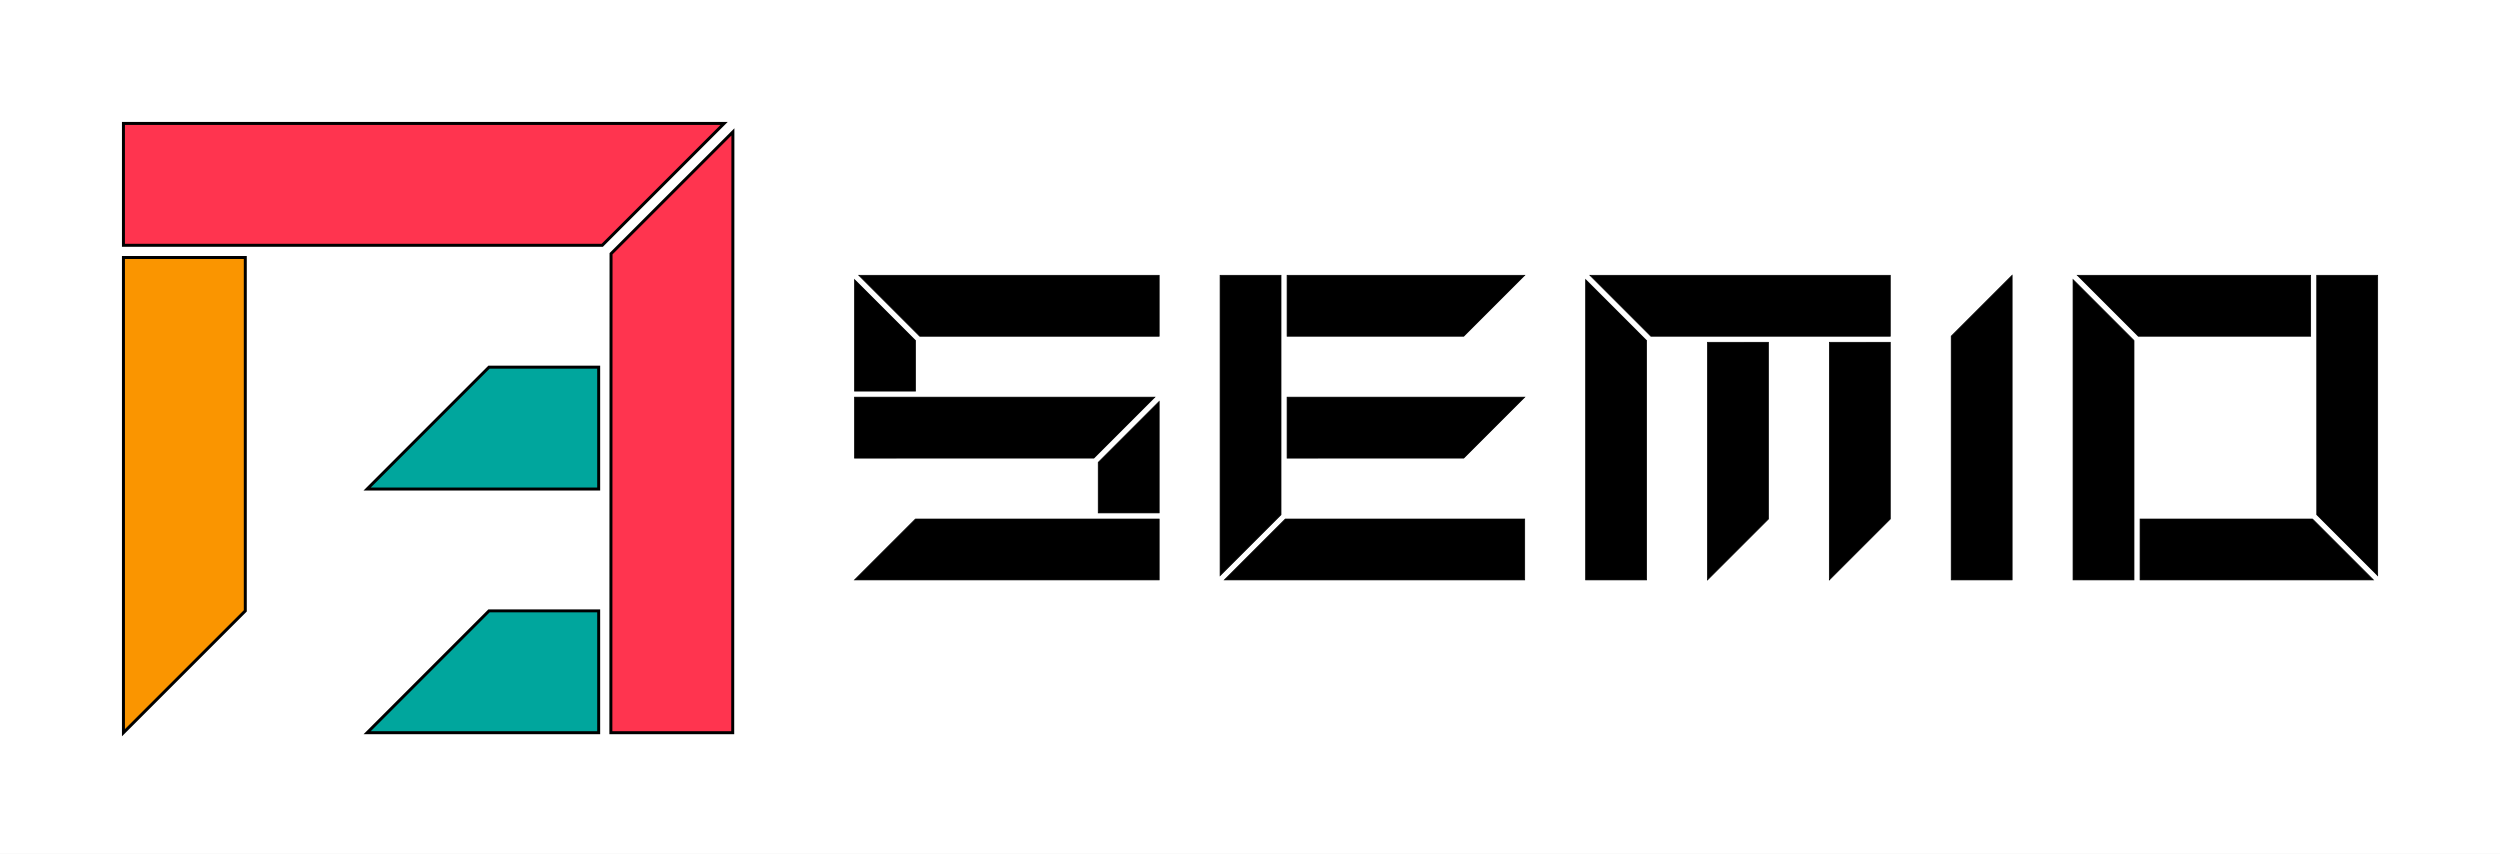
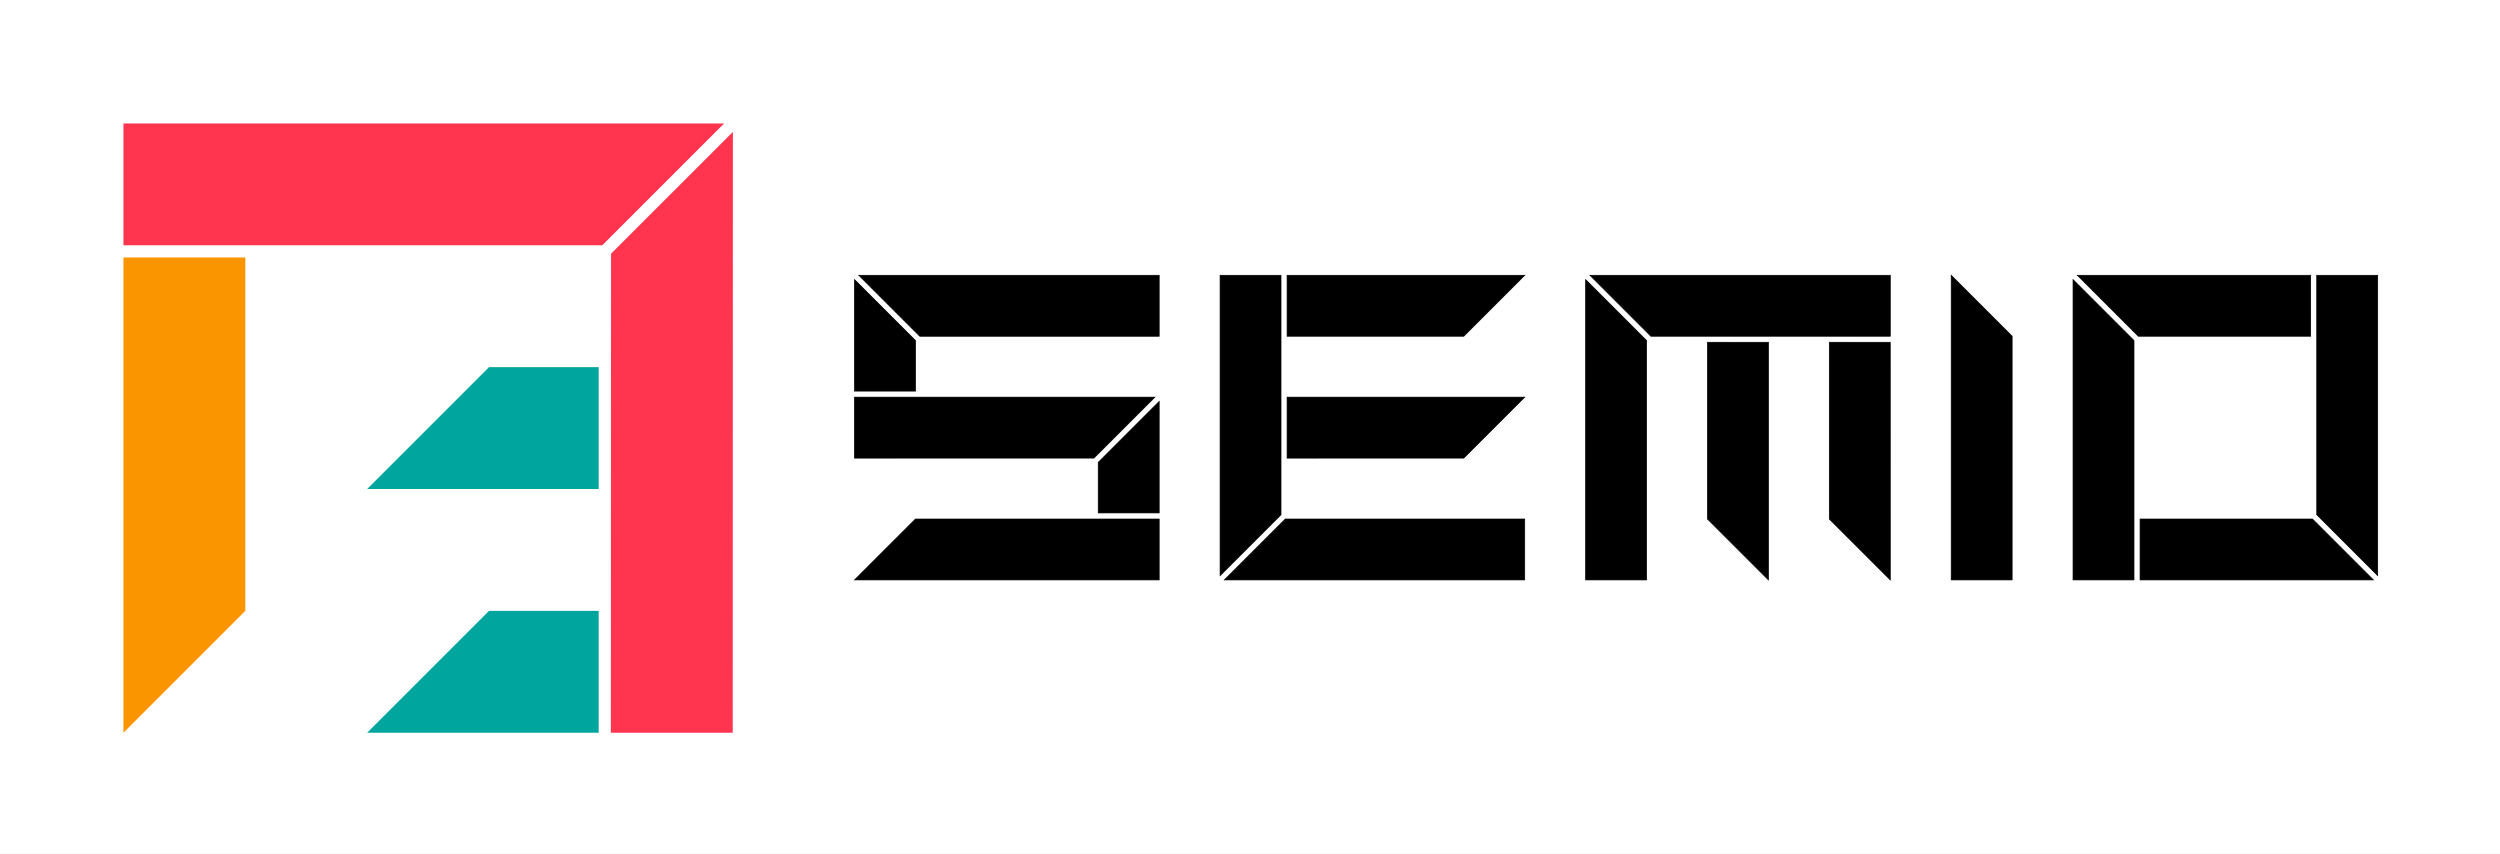
<svg xmlns="http://www.w3.org/2000/svg" width="410pt" height="140pt" viewBox="0 0 410 140" overflow="visible" version="1.1" id="svg106">
  <defs id="defs110" />
  <g id="layer22" style="display:inline;stroke:#000000;stroke-width:1;stroke-dasharray:none;stroke-opacity:1" transform="translate(100.2898,-114.5)">
    <rect style="stroke:none;stroke-width:0.75;stroke-dasharray:none;stroke-opacity:1;fill:#ffffff;fill-opacity:1" id="rect252" width="410" height="140" x="-100.29" y="114.5" transform="translate(-2.5e-6)" />
  </g>
  <g id="layer2" transform="translate(100.2898,-114.5)">
    <g id="layer10">
      <g id="layer19">
        <g id="layer20">
          <path d="m 239.689,209.608 v -49.253 l 9.995,9.995 v 39.258 z" stroke="#000000" stroke-width="0.118" fill-opacity="0" id="path60" style="fill:#000000;fill-opacity:1" />
          <path d="m 278.658,159.65 h -38.259 l 9.99,9.99 h 28.27 z" stroke="#000000" stroke-width="0.118" fill-opacity="0" id="path64" style="fill:#000000;fill-opacity:1" />
        </g>
        <g id="layer21">
          <path d="m 289.651,159.65 v 49.253 l -9.99,-9.99 -0.005,-39.263 z" stroke="#000000" stroke-width="0.118" fill-opacity="0" id="path62" style="fill:#000000;fill-opacity:1" />
          <path d="m 250.682,209.608 h 38.264 l -9.995,-9.99 h -28.27 z" stroke="#000000" stroke-width="0.118" fill-opacity="0" id="path66" style="fill:#000000;fill-opacity:1" />
        </g>
      </g>
    </g>
    <g id="layer9">
-       <path d="m 229.699,209.608 v -49.958 l -9.99,9.99 v 39.968 z" stroke="#000000" stroke-width="0.118" fill-opacity="0" id="path68" style="fill:#000000;fill-opacity:1" />
+       <path d="m 219.709,209.608 v -49.958 l 9.99,9.99 v 39.968 z" stroke="#000000" stroke-width="0.118" fill-opacity="0" id="path68" style="fill:#000000;fill-opacity:1" />
    </g>
    <g id="layer8">
      <g id="layer17">
-         <path d="m 199.725,170.638 -0.005,38.969 9.995,-9.99 v -28.98 z" stroke="#000000" stroke-width="0.118" fill-opacity="0" id="path70" style="fill:#000000;fill-opacity:1" />
-         <path d="m 179.736,170.638 v 38.969 l 9.995,-9.99 v -28.98 z" stroke="#000000" stroke-width="0.118" fill-opacity="0" id="path72" style="fill:#000000;fill-opacity:1" />
+         <path d="m 209.71,170.638 0.005,38.969 -9.995,-9.99 v -28.98 z" stroke="#000000" stroke-width="0.118" fill-opacity="0" id="path70" style="fill:#000000;fill-opacity:1" />
+         <path d="m 189.731,170.638 v 38.969 l -9.995,-9.99 v -28.98 z" stroke="#000000" stroke-width="0.118" fill-opacity="0" id="path72" style="fill:#000000;fill-opacity:1" />
      </g>
      <g id="layer18">
        <path d="m 159.757,209.608 v -49.253 l 9.99,9.995 v 39.258 z" stroke="#000000" stroke-width="0.118" fill-opacity="0" id="path74" style="fill:#000000;fill-opacity:1" />
        <path d="m 209.715,159.65 h -49.253 l 9.99,9.99 h 39.263 z" stroke="#000000" stroke-width="0.118" fill-opacity="0" id="path76" style="fill:#000000;fill-opacity:1" />
      </g>
    </g>
    <g id="layer7">
      <g id="layer15">
        <path d="m 149.762,209.608 h -49.253 l 9.995,-9.99 h 39.258 z" stroke="#000000" stroke-width="0.118" fill-opacity="0" id="path82" style="fill:#000000;fill-opacity:1" />
        <path d="m 99.805,159.65 v 49.253 l 9.99,-9.99 v -39.263 z" stroke="#000000" stroke-width="0.118" fill-opacity="0" id="path84" style="fill:#000000;fill-opacity:1" />
      </g>
      <g id="layer16">
        <path d="m 110.793,159.65 h 38.969 l -9.99,9.99 h -28.98 z" stroke="#000000" stroke-width="0.118" fill-opacity="0" id="path78" style="fill:#000000;fill-opacity:1" />
        <path d="m 110.793,179.634 h 38.969 l -9.99,9.99 -28.98,0.005 z" stroke="#000000" stroke-width="0.118" fill-opacity="0" id="path80" style="fill:#000000;fill-opacity:1" />
      </g>
    </g>
    <g id="layer6">
      <g id="layer11">
        <g id="layer12">
          <path d="m 39.852,160.36 9.995,9.99 v 8.286 h -9.995 z" stroke="#000000" stroke-width="0.118" fill-opacity="0" id="path86" style="fill:#000000;fill-opacity:1" />
          <path d="M 89.815,159.65 H 40.557 l 9.995,9.995 h 39.263 z" stroke="#000000" stroke-width="0.118" fill-opacity="0" id="path88" style="fill:#000000;fill-opacity:1" />
        </g>
        <g id="layer13">
          <path d="m 89.815,180.339 -9.995,9.995 v 8.286 h 9.995 z" stroke="#000000" stroke-width="0.118" fill-opacity="0" id="path90" style="fill:#000000;fill-opacity:1" />
          <path d="m 39.852,179.634 h 49.253 l -9.99,9.99 -39.263,0.005 z" stroke="#000000" stroke-width="0.118" fill-opacity="0" id="path92" style="fill:#000000;fill-opacity:1" />
        </g>
      </g>
      <g id="layer14">
        <path d="M 89.815,209.608 H 39.852 l 9.995,-9.99 h 39.968 z" stroke="#000000" stroke-width="0.118" fill-opacity="0" id="path94" style="fill:#000000;fill-opacity:1" />
      </g>
    </g>
  </g>
  <g id="layer1" style="stroke:#000000;stroke-width:1;stroke-dasharray:none;stroke-opacity:1" transform="translate(100.2898,-114.5)">
    <g id="layer3" style="fill:#fa9500;fill-opacity:1;stroke:#000000;stroke-width:1;stroke-dasharray:none;stroke-opacity:1">
-       <path d="m -80.045,156.727 v 77.939 l 19.984,-19.984 v -57.955 z" stroke="#000000" stroke-width="0.24" fill-opacity="0" id="path100" style="fill:#fa9500;fill-opacity:1;stroke:#000000;stroke-width:0.49;stroke-dasharray:none;stroke-opacity:1" />
+       <path d="m -80.045,156.727 v 77.939 l 19.984,-19.984 v -57.955 z" stroke="#000000" stroke-width="0.24" fill-opacity="0" id="path100" style="fill:#fa9500;fill-opacity:1;stroke:none;stroke-width:0.49;stroke-dasharray:none;stroke-opacity:1" />
    </g>
    <g id="layer4" style="fill:#ff344f;fill-opacity:1;stroke:#000000;stroke-width:1;stroke-dasharray:none;stroke-opacity:1">
-       <path d="m 19.876,234.666 0.029,-98.535 -19.984,19.979 -0.029,78.556 z" stroke="#000000" stroke-width="0.24" fill-opacity="0" id="path102" style="fill:#ff344f;fill-opacity:1;stroke:#000000;stroke-width:0.49;stroke-dasharray:none;stroke-opacity:1" />
-       <path d="M -80.045,134.745 H 18.465 L -1.519,154.729 H -80.045 Z" stroke="#000000" stroke-width="0.24" fill-opacity="0" id="path104" style="fill:#ff344f;fill-opacity:1;stroke:#000000;stroke-width:0.49;stroke-dasharray:none;stroke-opacity:1" />
+       <path d="m 19.876,234.666 0.029,-98.535 -19.984,19.979 -0.029,78.556 z" stroke="#000000" stroke-width="0.24" fill-opacity="0" id="path102" style="fill:#ff344f;fill-opacity:1;stroke:none;stroke-width:0.49;stroke-dasharray:none;stroke-opacity:1" />
+       <path d="M -80.045,134.745 H 18.465 L -1.519,154.729 H -80.045 Z" stroke="#000000" stroke-width="0.24" fill-opacity="0" id="path104" style="fill:#ff344f;fill-opacity:1;stroke:none;stroke-width:0.49;stroke-dasharray:none;stroke-opacity:1" />
    </g>
    <g id="layer5" style="fill:#00a69d;fill-opacity:1;stroke:#000000;stroke-width:1;stroke-dasharray:none;stroke-opacity:1">
-       <path d="m -40.077,234.666 19.984,-19.984 h 17.986 v 19.984 z" stroke="#000000" stroke-width="0.24" fill-opacity="0" id="path96" style="fill:#00a69d;fill-opacity:1;stroke:#000000;stroke-width:0.49;stroke-dasharray:none;stroke-opacity:1" />
-       <path d="m -40.077,194.697 19.984,-19.984 h 17.986 v 19.984 z" stroke="#000000" stroke-width="0.24" fill-opacity="0" id="path98" style="fill:#00a69d;fill-opacity:1;stroke:#000000;stroke-width:0.49;stroke-dasharray:none;stroke-opacity:1" />
+       <path d="m -40.077,234.666 19.984,-19.984 h 17.986 v 19.984 z" stroke="#000000" stroke-width="0.24" fill-opacity="0" id="path96" style="fill:#00a69d;fill-opacity:1;stroke:none;stroke-width:0.49;stroke-dasharray:none;stroke-opacity:1" />
+       <path d="m -40.077,194.697 19.984,-19.984 h 17.986 v 19.984 z" stroke="#000000" stroke-width="0.24" fill-opacity="0" id="path98" style="fill:#00a69d;fill-opacity:1;stroke:none;stroke-width:0.49;stroke-dasharray:none;stroke-opacity:1" />
    </g>
  </g>
</svg>
